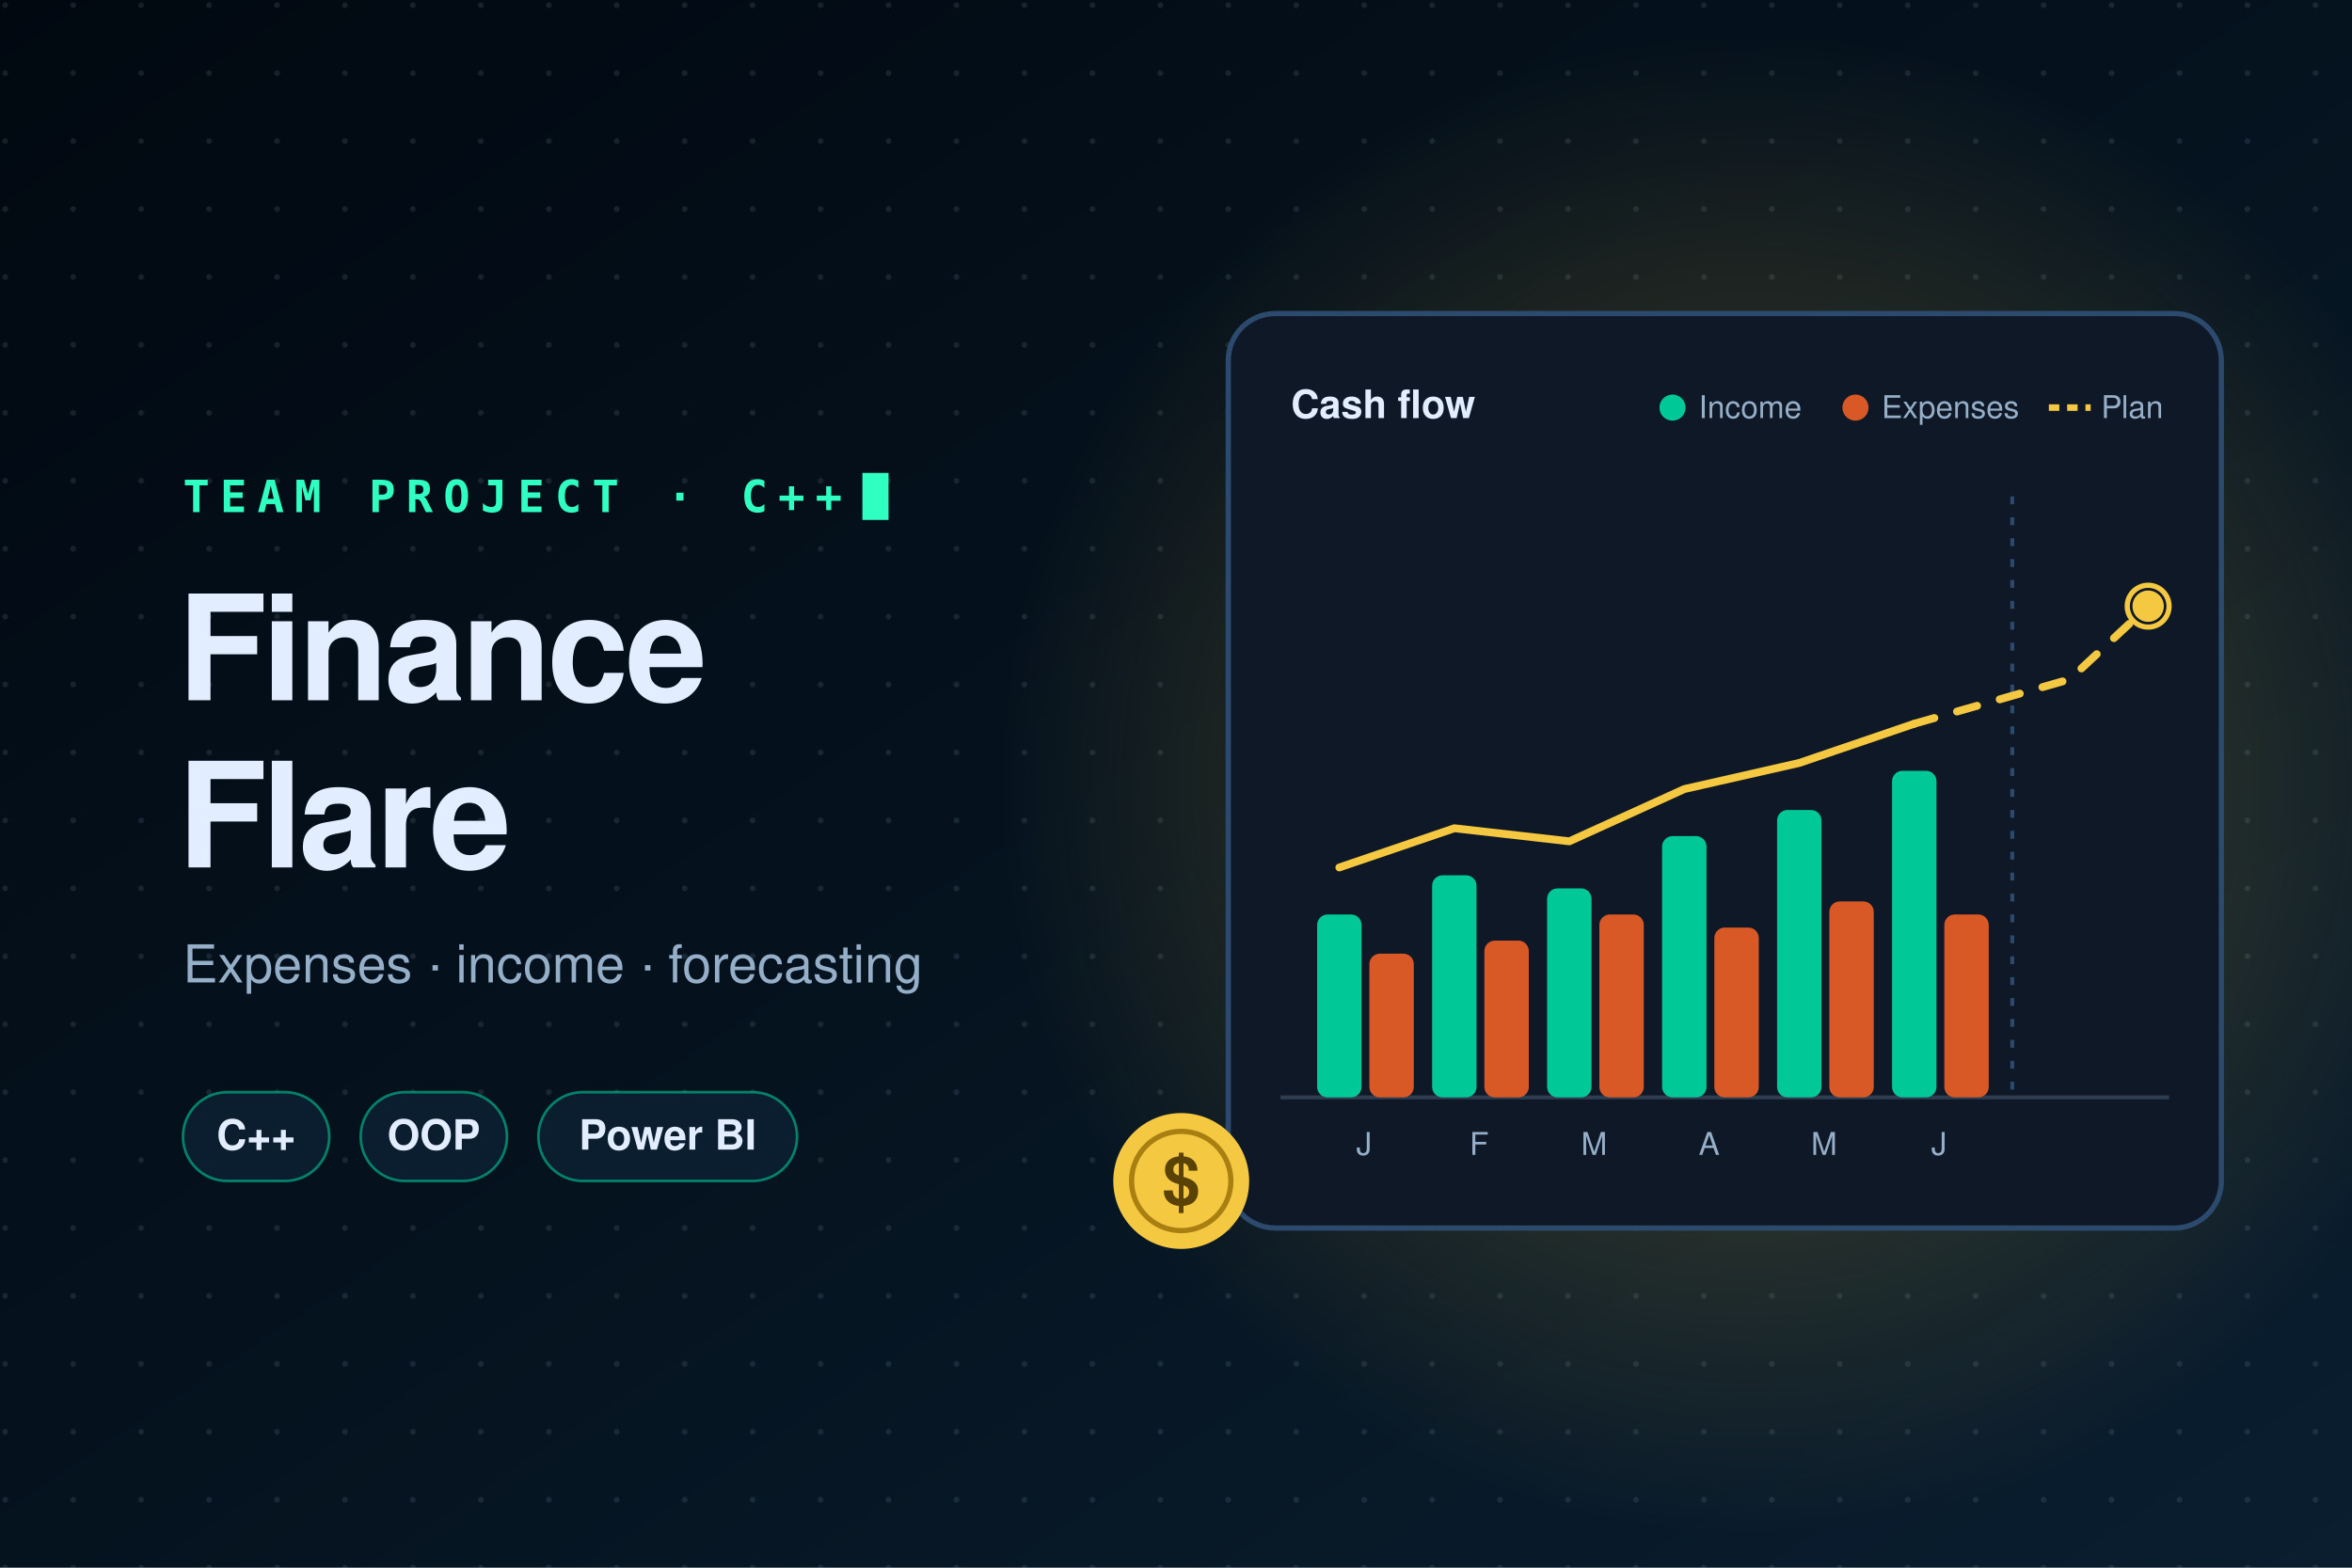
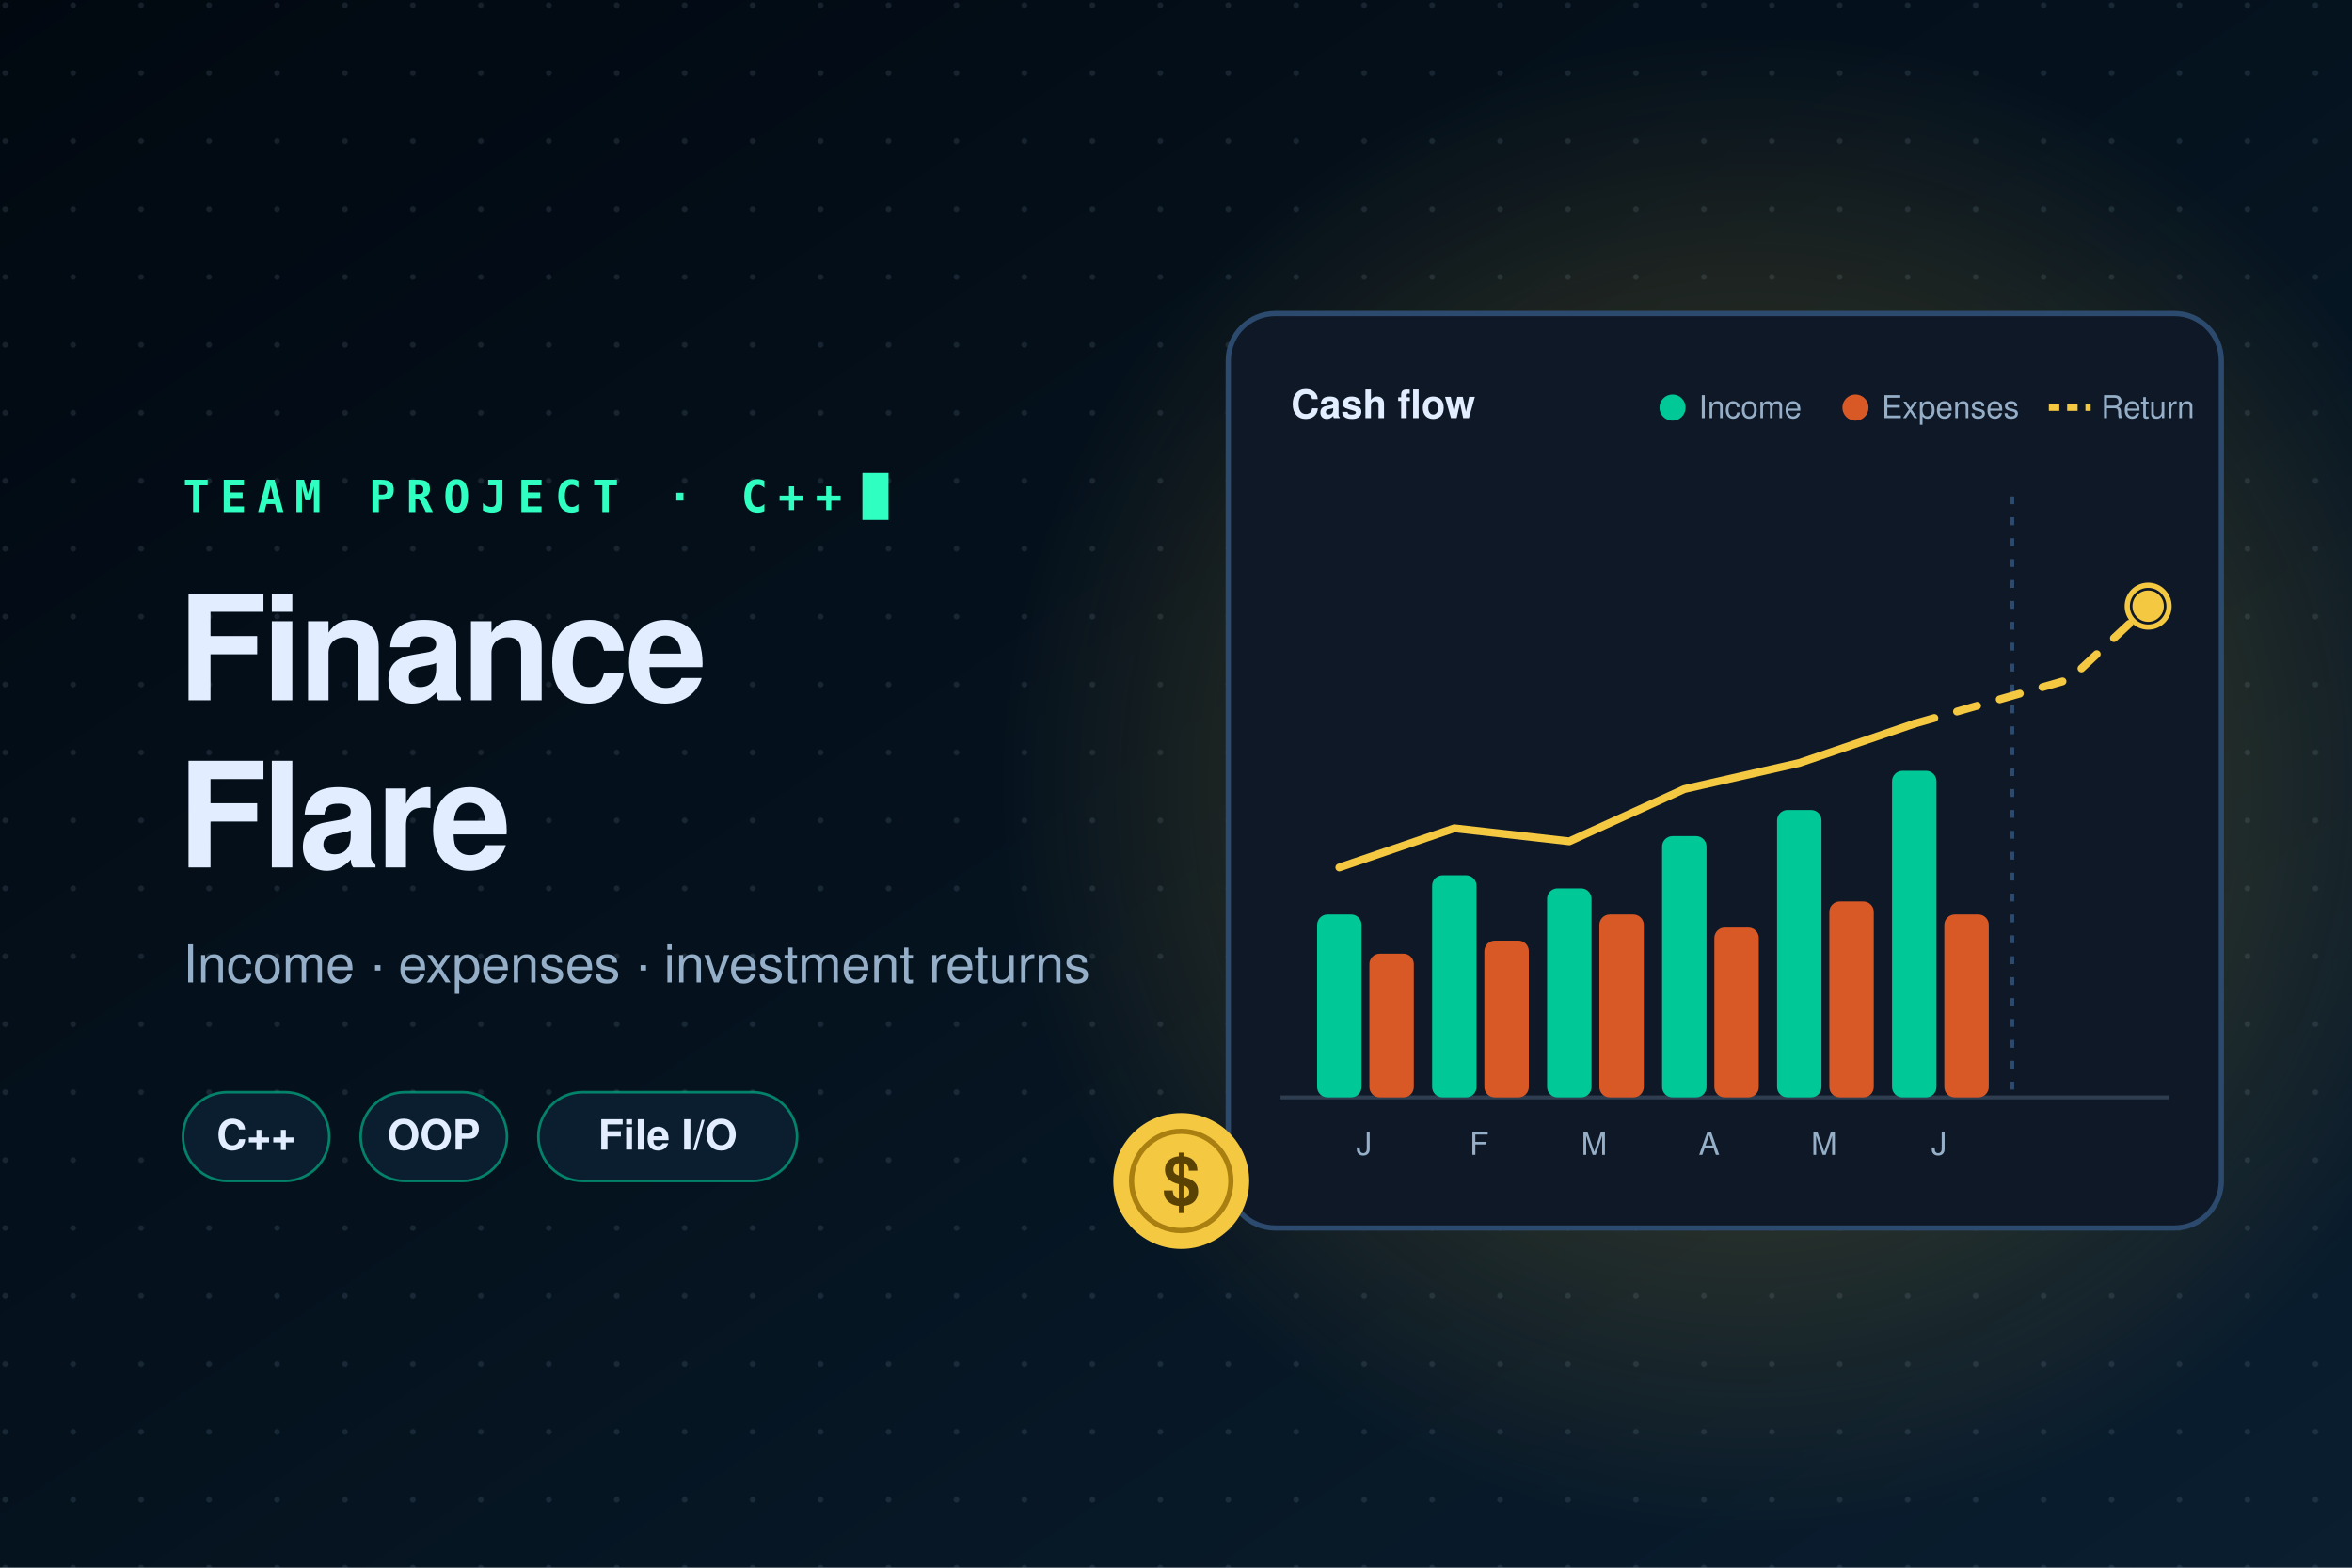
<svg xmlns="http://www.w3.org/2000/svg" viewBox="0 0 900 600" width="900" height="600" role="img" aria-labelledby="t">
  <style>
.up{transform-box:fill-box;transform-origin:50% 100%;animation:up 7s cubic-bezier(.2,.8,.2,1) infinite both}
.grow{transform-box:fill-box;transform-origin:0 50%;animation:grow 7s cubic-bezier(.2,.8,.2,1) infinite both}
.in{animation:in 7s ease infinite both}
.pop{transform-box:fill-box;transform-origin:50% 50%;animation:pop 7s cubic-bezier(.3,1.4,.5,1) infinite both}
.ring{transform-box:fill-box;transform-origin:50% 50%;animation:ring 2.4s ease-out infinite}
.bob{animation:bob 3.2s ease-in-out infinite alternate}
.flow{stroke-dasharray:8 9;animation:flow 1s linear infinite}
.caret{animation:blink 1.1s steps(1) infinite}
.breathe{transform-box:fill-box;transform-origin:50% 50%;animation:breathe 6s ease-in-out infinite alternate}
.sheen{animation:sheen 7s ease-in-out infinite}
@keyframes up{0%{transform:scaleY(0)}20%,90%{transform:scaleY(1)}100%{transform:scaleY(0)}}
@keyframes grow{0%{transform:scaleX(0)}20%,90%{transform:scaleX(1)}100%{transform:scaleX(0)}}
@keyframes in{0%{opacity:0;transform:translateY(10px)}12%,90%{opacity:1;transform:none}100%{opacity:0}}
@keyframes pop{0%{opacity:0;transform:scale(0)}10%,90%{opacity:1;transform:scale(1)}100%{opacity:0;transform:scale(.6)}}
@keyframes ring{0%{opacity:.8;transform:scale(1)}100%{opacity:0;transform:scale(2.6)}}
@keyframes bob{from{transform:translateY(-7px)}to{transform:translateY(7px)}}
@keyframes flow{to{stroke-dashoffset:-34}}
@keyframes blink{0%{opacity:1}50%{opacity:0}}
@keyframes breathe{from{transform:scale(.9);opacity:.75}to{transform:scale(1.08);opacity:1}}
@keyframes sheen{0%{transform:translateX(0)}30%,100%{transform:translateX(1500px)}}
@media (prefers-reduced-motion:reduce){*{animation:none!important}}
.dr233{stroke-dasharray:233;animation:dr233 7s ease-in-out infinite both}@keyframes dr233{0%{stroke-dashoffset:233}30%,88%{stroke-dashoffset:0}100%{stroke-dashoffset:-233}}</style>
  <defs>
    <linearGradient id="bg" x1="0" y1="0" x2="1" y2="1">
      <stop offset="0" stop-color="#010810" />
      <stop offset=".6" stop-color="#061522" />
      <stop offset="1" stop-color="#0a1e30" />
    </linearGradient>
    <radialGradient id="glow" cx=".5" cy=".5" r=".5">
      <stop offset="0" stop-color="#f5c842" stop-opacity=".3" />
      <stop offset="1" stop-color="#f5c842" stop-opacity="0" />
    </radialGradient>
    <linearGradient id="sh" x1="0" y1="0" x2="1" y2="0">
      <stop offset="0" stop-color="#fff" stop-opacity="0" />
      <stop offset=".5" stop-color="#fff" stop-opacity=".07" />
      <stop offset="1" stop-color="#fff" stop-opacity="0" />
    </linearGradient>
    <pattern id="dots" width="26" height="26" patternUnits="userSpaceOnUse">
      <circle cx="2" cy="2" r="1.1" fill="#96afc8" opacity=".14" />
    </pattern>
  </defs>
  <rect width="900" height="600" fill="url(#bg)" />
  <rect width="900" height="600" fill="url(#dots)" />
  <circle class="breathe" cx="670" cy="300" r="290" fill="url(#glow)" />
  <g transform="translate(470 120)" font-family="-apple-system, 'Segoe UI', Helvetica, Arial, sans-serif">
    <rect x="0" y="0" width="380" height="350" rx="18" fill="#0f1826" stroke="#2c4a6e" stroke-width="2" />
    <text x="24" y="40" font-size="15" font-weight="700" fill="#e2eeff">Cash flow</text>
    <g font-size="12" fill="#96afc8">
      <circle cx="170" cy="36" r="5" fill="#00c896" />
      <text x="180" y="40">Income</text>
      <circle cx="240" cy="36" r="5" fill="#d95926" />
      <text x="250" y="40">Expenses</text>
      <line x1="314" y1="36" x2="330" y2="36" stroke="#f5c842" stroke-width="2.5" stroke-dasharray="4 3" />
-       <text x="334" y="40">Plan</text>
+       <text x="334" y="40">Return</text>
    </g>
    <line x1="20" y1="300" x2="360" y2="300" stroke="#2f3d50" stroke-width="1.5" />
    <line x1="300" y1="70" x2="300" y2="300" stroke="#2c4a6e" stroke-width="1.5" stroke-dasharray="3 5" />
    <rect class="up" x="34" y="230" width="17" height="70" rx="4" fill="#00c896" style="animation-delay:0.20s" />
    <rect class="up" x="54" y="245" width="17" height="55" rx="4" fill="#d95926" style="animation-delay:0.26s" />
    <text x="52" y="322" text-anchor="middle" fill="#96afc8" font-size="12">J</text>
    <rect class="up" x="78" y="215" width="17" height="85" rx="4" fill="#00c896" style="animation-delay:0.32s" />
    <rect class="up" x="98" y="240" width="17" height="60" rx="4" fill="#d95926" style="animation-delay:0.38s" />
    <text x="96" y="322" text-anchor="middle" fill="#96afc8" font-size="12">F</text>
    <rect class="up" x="122" y="220" width="17" height="80" rx="4" fill="#00c896" style="animation-delay:0.44s" />
    <rect class="up" x="142" y="230" width="17" height="70" rx="4" fill="#d95926" style="animation-delay:0.50s" />
    <text x="140" y="322" text-anchor="middle" fill="#96afc8" font-size="12">M</text>
    <rect class="up" x="166" y="200" width="17" height="100" rx="4" fill="#00c896" style="animation-delay:0.56s" />
    <rect class="up" x="186" y="235" width="17" height="65" rx="4" fill="#d95926" style="animation-delay:0.62s" />
    <text x="184" y="322" text-anchor="middle" fill="#96afc8" font-size="12">A</text>
    <rect class="up" x="210" y="190" width="17" height="110" rx="4" fill="#00c896" style="animation-delay:0.68s" />
    <rect class="up" x="230" y="225" width="17" height="75" rx="4" fill="#d95926" style="animation-delay:0.74s" />
    <text x="228" y="322" text-anchor="middle" fill="#96afc8" font-size="12">M</text>
    <rect class="up" x="254" y="175" width="17" height="125" rx="4" fill="#00c896" style="animation-delay:0.80s" />
    <rect class="up" x="274" y="230" width="17" height="70" rx="4" fill="#d95926" style="animation-delay:0.86s" />
    <text x="272" y="322" text-anchor="middle" fill="#96afc8" font-size="12">J</text>
    <path class="dr233" d="M42.5 212 L86.5 197 L130.5 202 L174.5 182 L218.5 172 L262.5 157" fill="none" stroke="#f5c842" stroke-width="3" stroke-linejoin="round" stroke-linecap="round" style="animation-delay:1.00s" />
    <path class="flow" d="M262.5 157 L322 140 L352 112" fill="none" stroke="#f5c842" stroke-width="3" stroke-linecap="round" />
    <circle class="ring" cx="352" cy="112" r="8" fill="none" stroke="#f5c842" stroke-width="2" />
    <circle cx="352" cy="112" r="6" fill="#f5c842" />
  </g>
  <g transform="translate(452 452)">
    <g class="bob">
      <circle r="26" fill="#f5c842" />
      <circle r="19" fill="none" stroke="#a87f10" stroke-width="2" />
      <text y="9" text-anchor="middle" font-family="-apple-system, 'Segoe UI', Helvetica, Arial, sans-serif" font-size="26" font-weight="800" fill="#5a4205">$</text>
    </g>
  </g>
  <g transform="translate(0 46)">
    <text x="70" y="150" font-family="ui-monospace, Menlo, Consolas, monospace" font-size="17" font-weight="700" fill="#2fffc0" letter-spacing="4">TEAM PROJECT · C++</text>
    <rect class="caret" x="330" y="135" width="10" height="18" fill="#2fffc0" />
    <text x="68" y="222" font-family="-apple-system, 'Segoe UI', Helvetica, Arial, sans-serif" font-size="56" font-weight="800" fill="#e2eeff" letter-spacing="-1.5">Finance</text>
    <text x="68" y="286" font-family="-apple-system, 'Segoe UI', Helvetica, Arial, sans-serif" font-size="56" font-weight="800" fill="#e2eeff" letter-spacing="-1.5">Flare</text>
-     <text x="70" y="330" font-family="-apple-system, 'Segoe UI', Helvetica, Arial, sans-serif" font-size="20" fill="#96afc8">Expenses · income · forecasting</text>
+     <text x="70" y="330" font-family="-apple-system, 'Segoe UI', Helvetica, Arial, sans-serif" font-size="20" fill="#96afc8">Income · expenses · investment returns</text>
    <g font-family="-apple-system, 'Segoe UI', Helvetica, Arial, sans-serif" font-size="16" font-weight="700">
      <rect x="70" y="372" width="56" height="34" rx="17" fill="#0a1e30" stroke="#00c896" stroke-opacity=".6" />
      <text x="98" y="394" text-anchor="middle" fill="#e2eeff">C++</text>
      <rect x="138" y="372" width="56" height="34" rx="17" fill="#0a1e30" stroke="#00c896" stroke-opacity=".6" />
      <text x="166" y="394" text-anchor="middle" fill="#e2eeff">OOP</text>
      <rect x="206" y="372" width="99" height="34" rx="17" fill="#0a1e30" stroke="#00c896" stroke-opacity=".6" />
-       <text x="255.5" y="394" text-anchor="middle" fill="#e2eeff">Power BI</text>
+       <text x="255.5" y="394" text-anchor="middle" fill="#e2eeff">File I/O</text>
    </g>
  </g>
  <g transform="skewX(-18)">
    <rect class="sheen" x="-420" y="0" width="220" height="600" fill="url(#sh)" />
  </g>
</svg>
